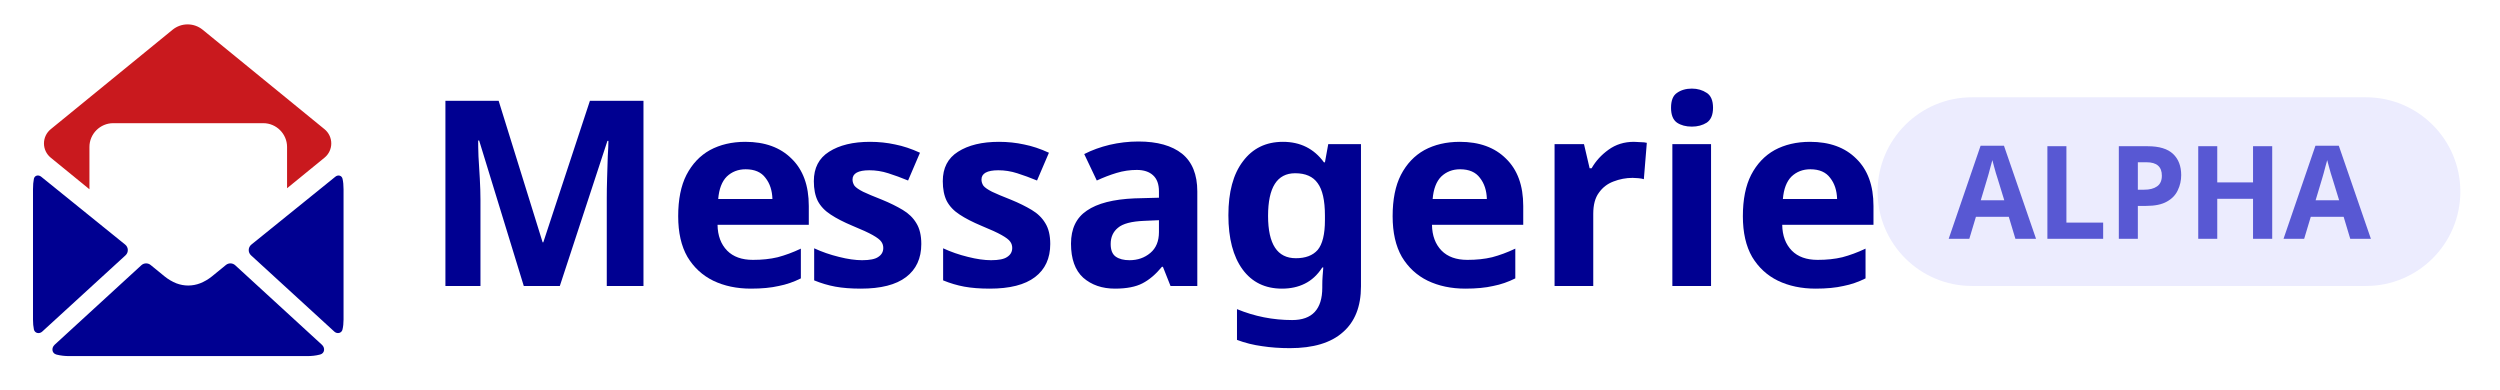
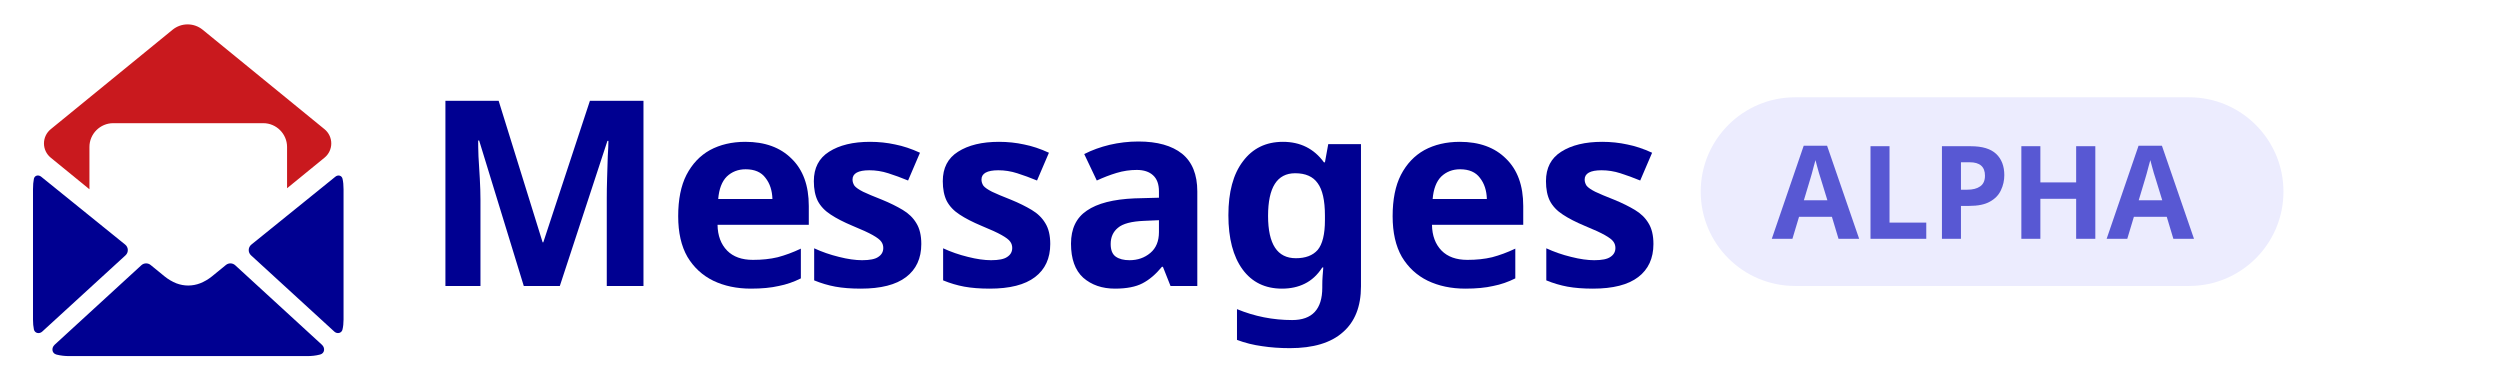
<svg xmlns="http://www.w3.org/2000/svg" xml:space="preserve" style="fill-rule:evenodd;clip-rule:evenodd;stroke-linejoin:round;stroke-miterlimit:2" viewBox="0 0 212 33">
  <path d="M0 0h175.869v33H0z" style="fill:none" transform="scale(1.20235 1)" />
  <path d="M1.87 62.944c-.59.54-1.521.34-1.687-.442C.06 61.927 0 61.257 0 60.491V34.06c0-.83.06-1.54.183-2.131.163-.692.923-.857 1.476-.41l17.047 13.777c.681.55.713 1.578.067 2.17L1.869 62.943l.001.001Zm5.545 4.969c-.957 0-1.81-.096-2.559-.287l-.144-.04c-.899-.251-1.014-1.34-.326-1.971l17.599-16.137a1.436 1.436 0 0 1 1.873-.054l2.852 2.328a9.394 9.394 0 0 0 2.35 1.389c.8.303 1.61.455 2.428.455a6.792 6.792 0 0 0 2.429-.455 9.241 9.241 0 0 0 2.376-1.389l2.852-2.328a1.437 1.437 0 0 1 1.873.053l17.599 16.138c.688.631.571 1.717-.329 1.966l-.168.044c-.73.192-1.575.288-2.532.288H7.415Zm55.379-5.41c-.163.767-1.075.977-1.654.447L44.23 47.465a1.433 1.433 0 0 1 .067-2.17l17.055-13.783c.538-.436 1.283-.257 1.442.417.14.59.209 1.3.209 2.13v26.432c0 .766-.07 1.437-.209 2.011v.001Z" style="fill:#000091;fill-rule:nonzero" transform="matrix(.41799 0 0 .41799 2.798 1.81)" />
  <path d="m11.451 34.067-7.858-6.414a3.725 3.725 0 0 1 0-5.768L28.324 1.699a4.83 4.83 0 0 1 6.092 0l24.731 20.186a3.725 3.725 0 0 1 0 5.768l-7.603 6.206v-8.381c0-2.643-2.174-4.817-4.817-4.817H16.268c-2.643 0-4.817 2.174-4.817 4.817v8.59-.001Z" style="fill:#c9191e;fill-rule:nonzero" transform="matrix(.41799 0 0 .41799 2.798 1.81)" />
-   <text x="60.743" y="61.1" style="font-family:&quot;Marianne-Bold&quot;,&quot;Marianne&quot;;font-weight:700;font-size:12.26px;fill:#000091" transform="matrix(1.79448 0 0 1.79449 -73.22 -85.394)">Me<tspan x="78.716px 84.233px 89.787px 96.714px 103.26px" y="61.1px 61.1px 61.1px 61.1px 61.1px">ssage</tspan>rie</text>
-   <path d="M175.368 16.25c0 4.415-3.581 8-7.992 8h-33.384c-4.411 0-7.992-3.585-7.992-8s3.581-8 7.992-8h33.384c4.411 0 7.992 3.585 7.992 8Z" style="fill:#ececfe" transform="matrix(1.001 0 0 1 33.094 0)" />
-   <text x="60.743" y="61.1" style="font-family:&quot;Marianne-Bold&quot;,&quot;Marianne&quot;;font-weight:700;font-size:12.26px;fill:#5858d3" transform="matrix(.87464 0 0 .89724 112.121 -34.572)">ALPHA</text>
+   <text x="60.743" y="61.1" style="font-family:&quot;Marianne-Bold&quot;,&quot;Marianne&quot;;font-weight:700;font-size:12.26px;fill:#000091" transform="matrix(1.79448 0 0 1.79449 -73.22 -85.394)">Me<tspan x="78.716px 84.233px 89.787px 96.714px 103.26px" y="61.1px 61.1px 61.1px 61.1px 61.1px">ssage</tspan>s</text>
+   <path d="M175.368 16.25c0 4.415-3.581 8-7.992 8h-33.384c-4.411 0-7.992-3.585-7.992-8s3.581-8 7.992-8h33.384c4.411 0 7.992 3.585 7.992 8Z" style="fill:#ececfe" transform="matrix(1.001 0 0 1 18.094 0)" />
+   <text x="60.743" y="61.1" style="font-family:&quot;Marianne-Bold&quot;,&quot;Marianne&quot;;font-weight:700;font-size:12.26px;fill:#5858d3" transform="matrix(.87464 0 0 .89724 97.121 -34.572)">ALPHA</text>
</svg>
